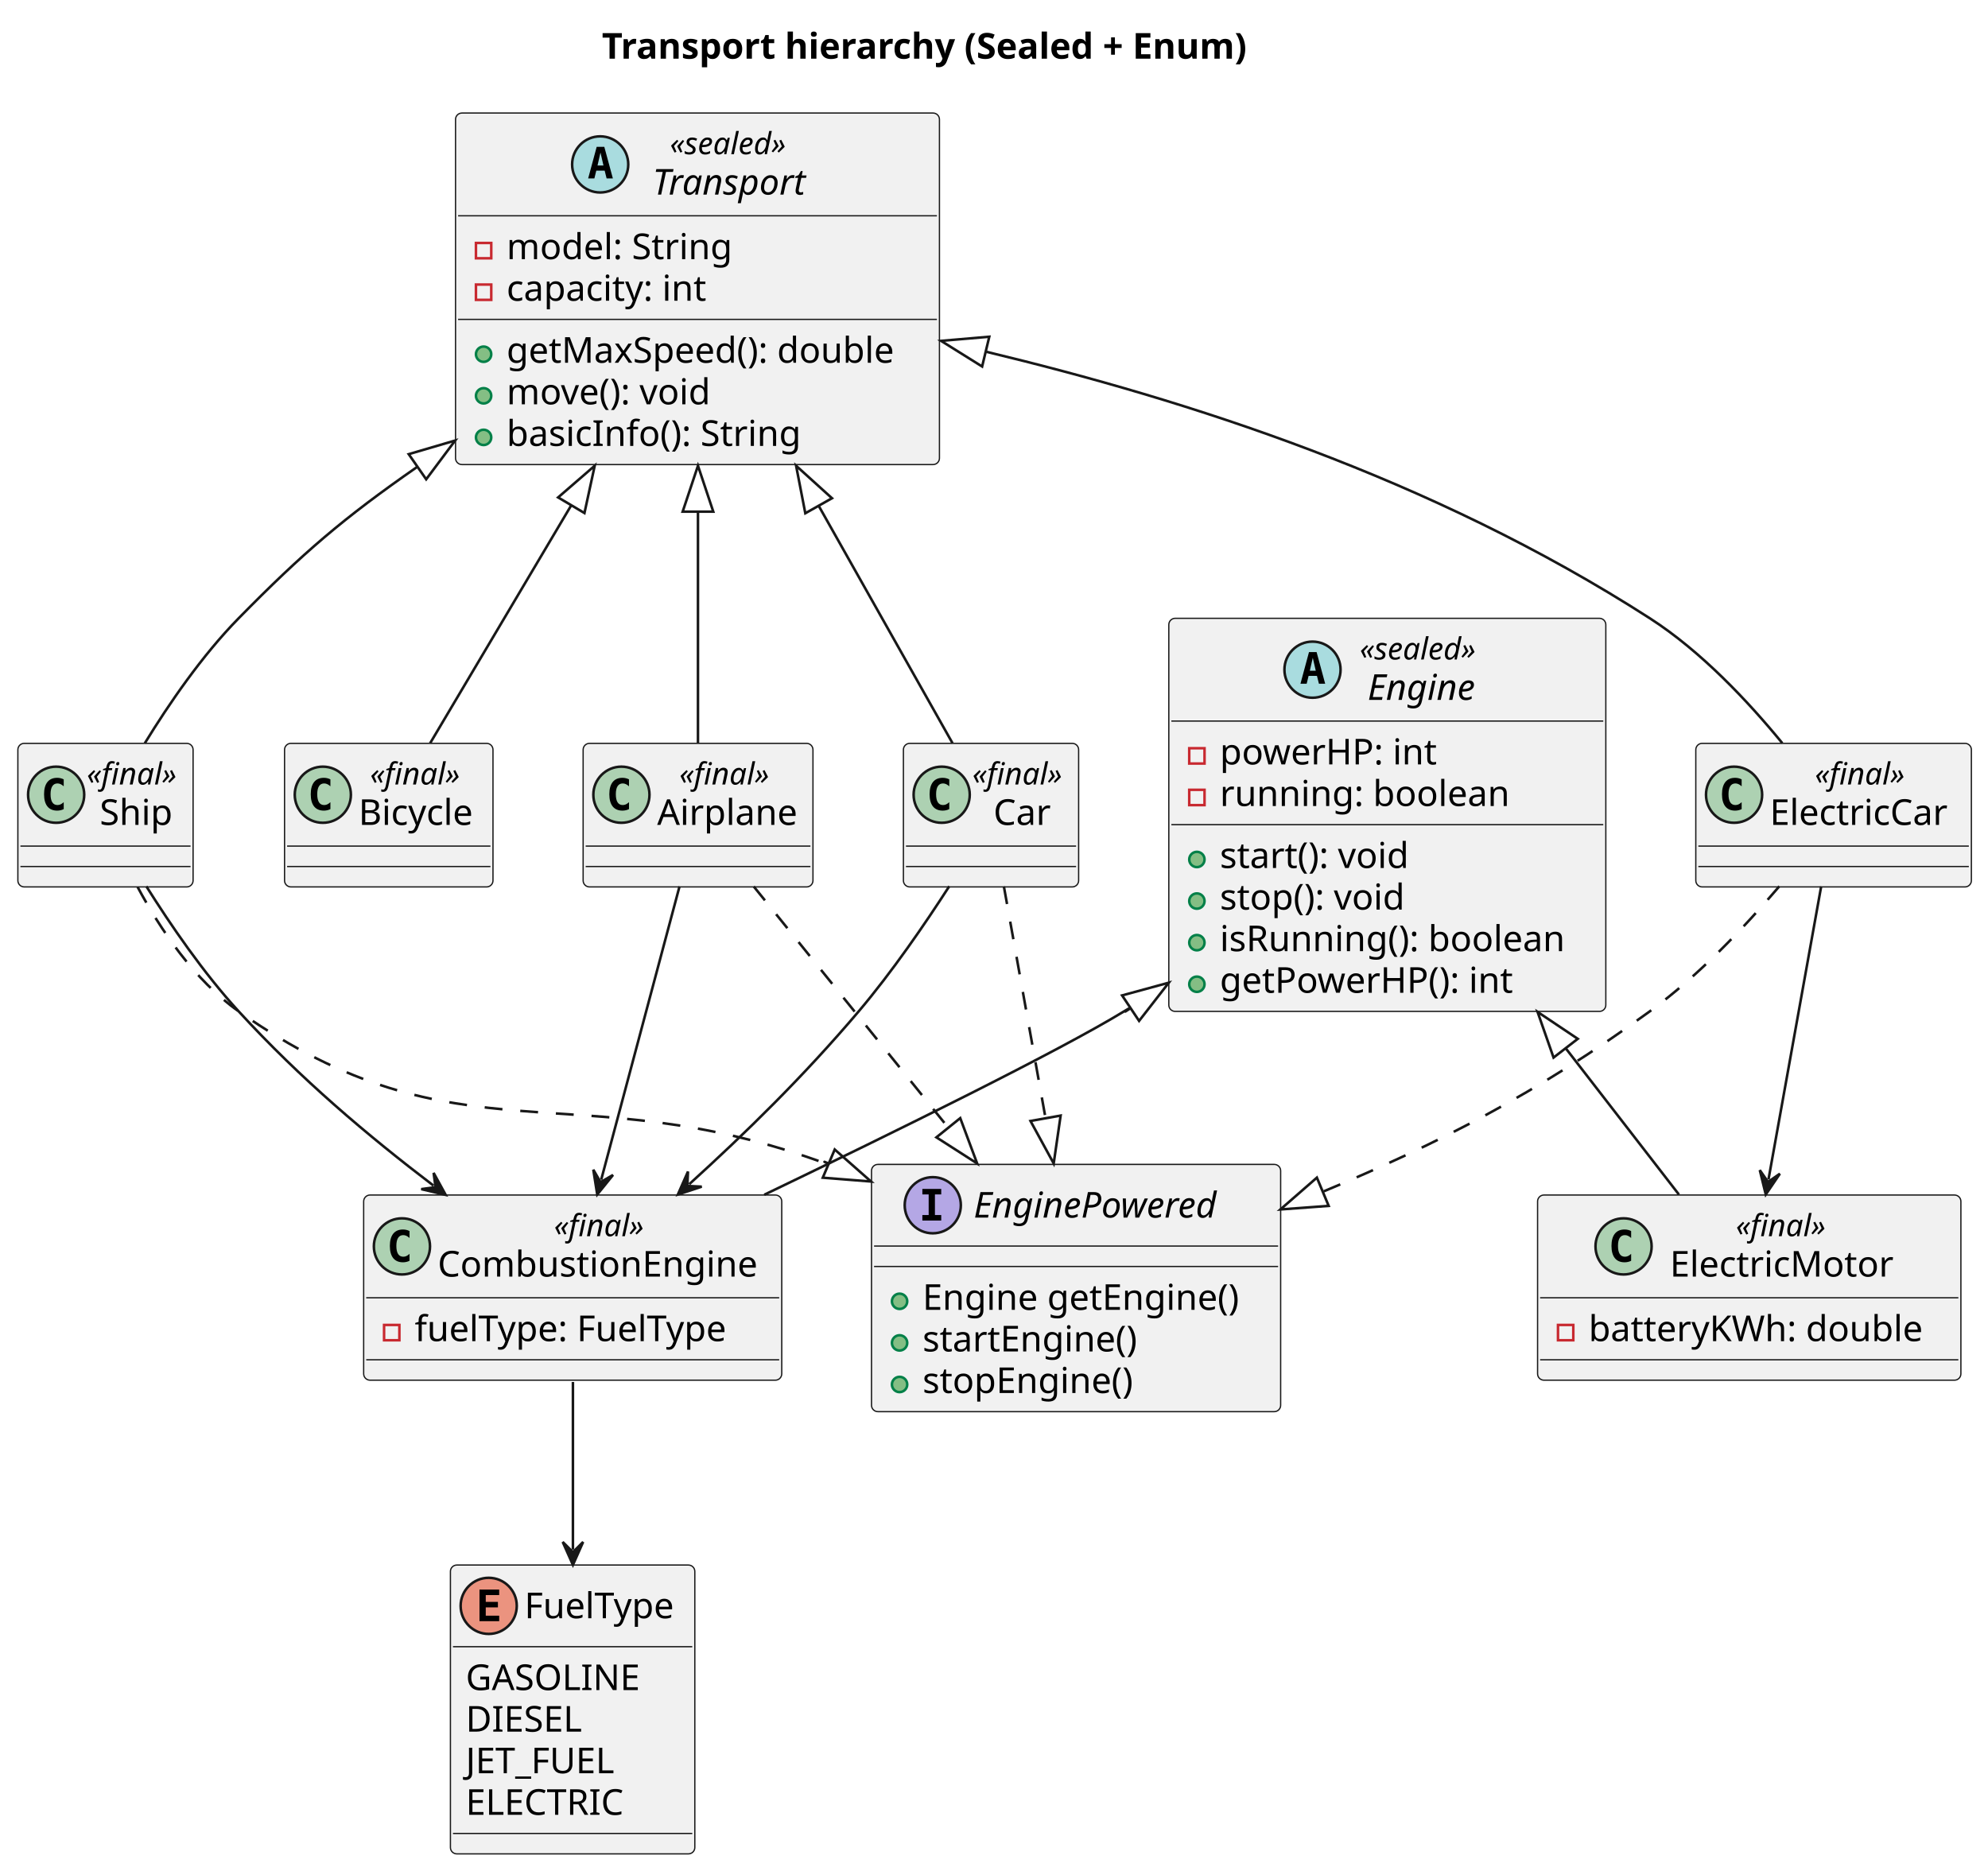
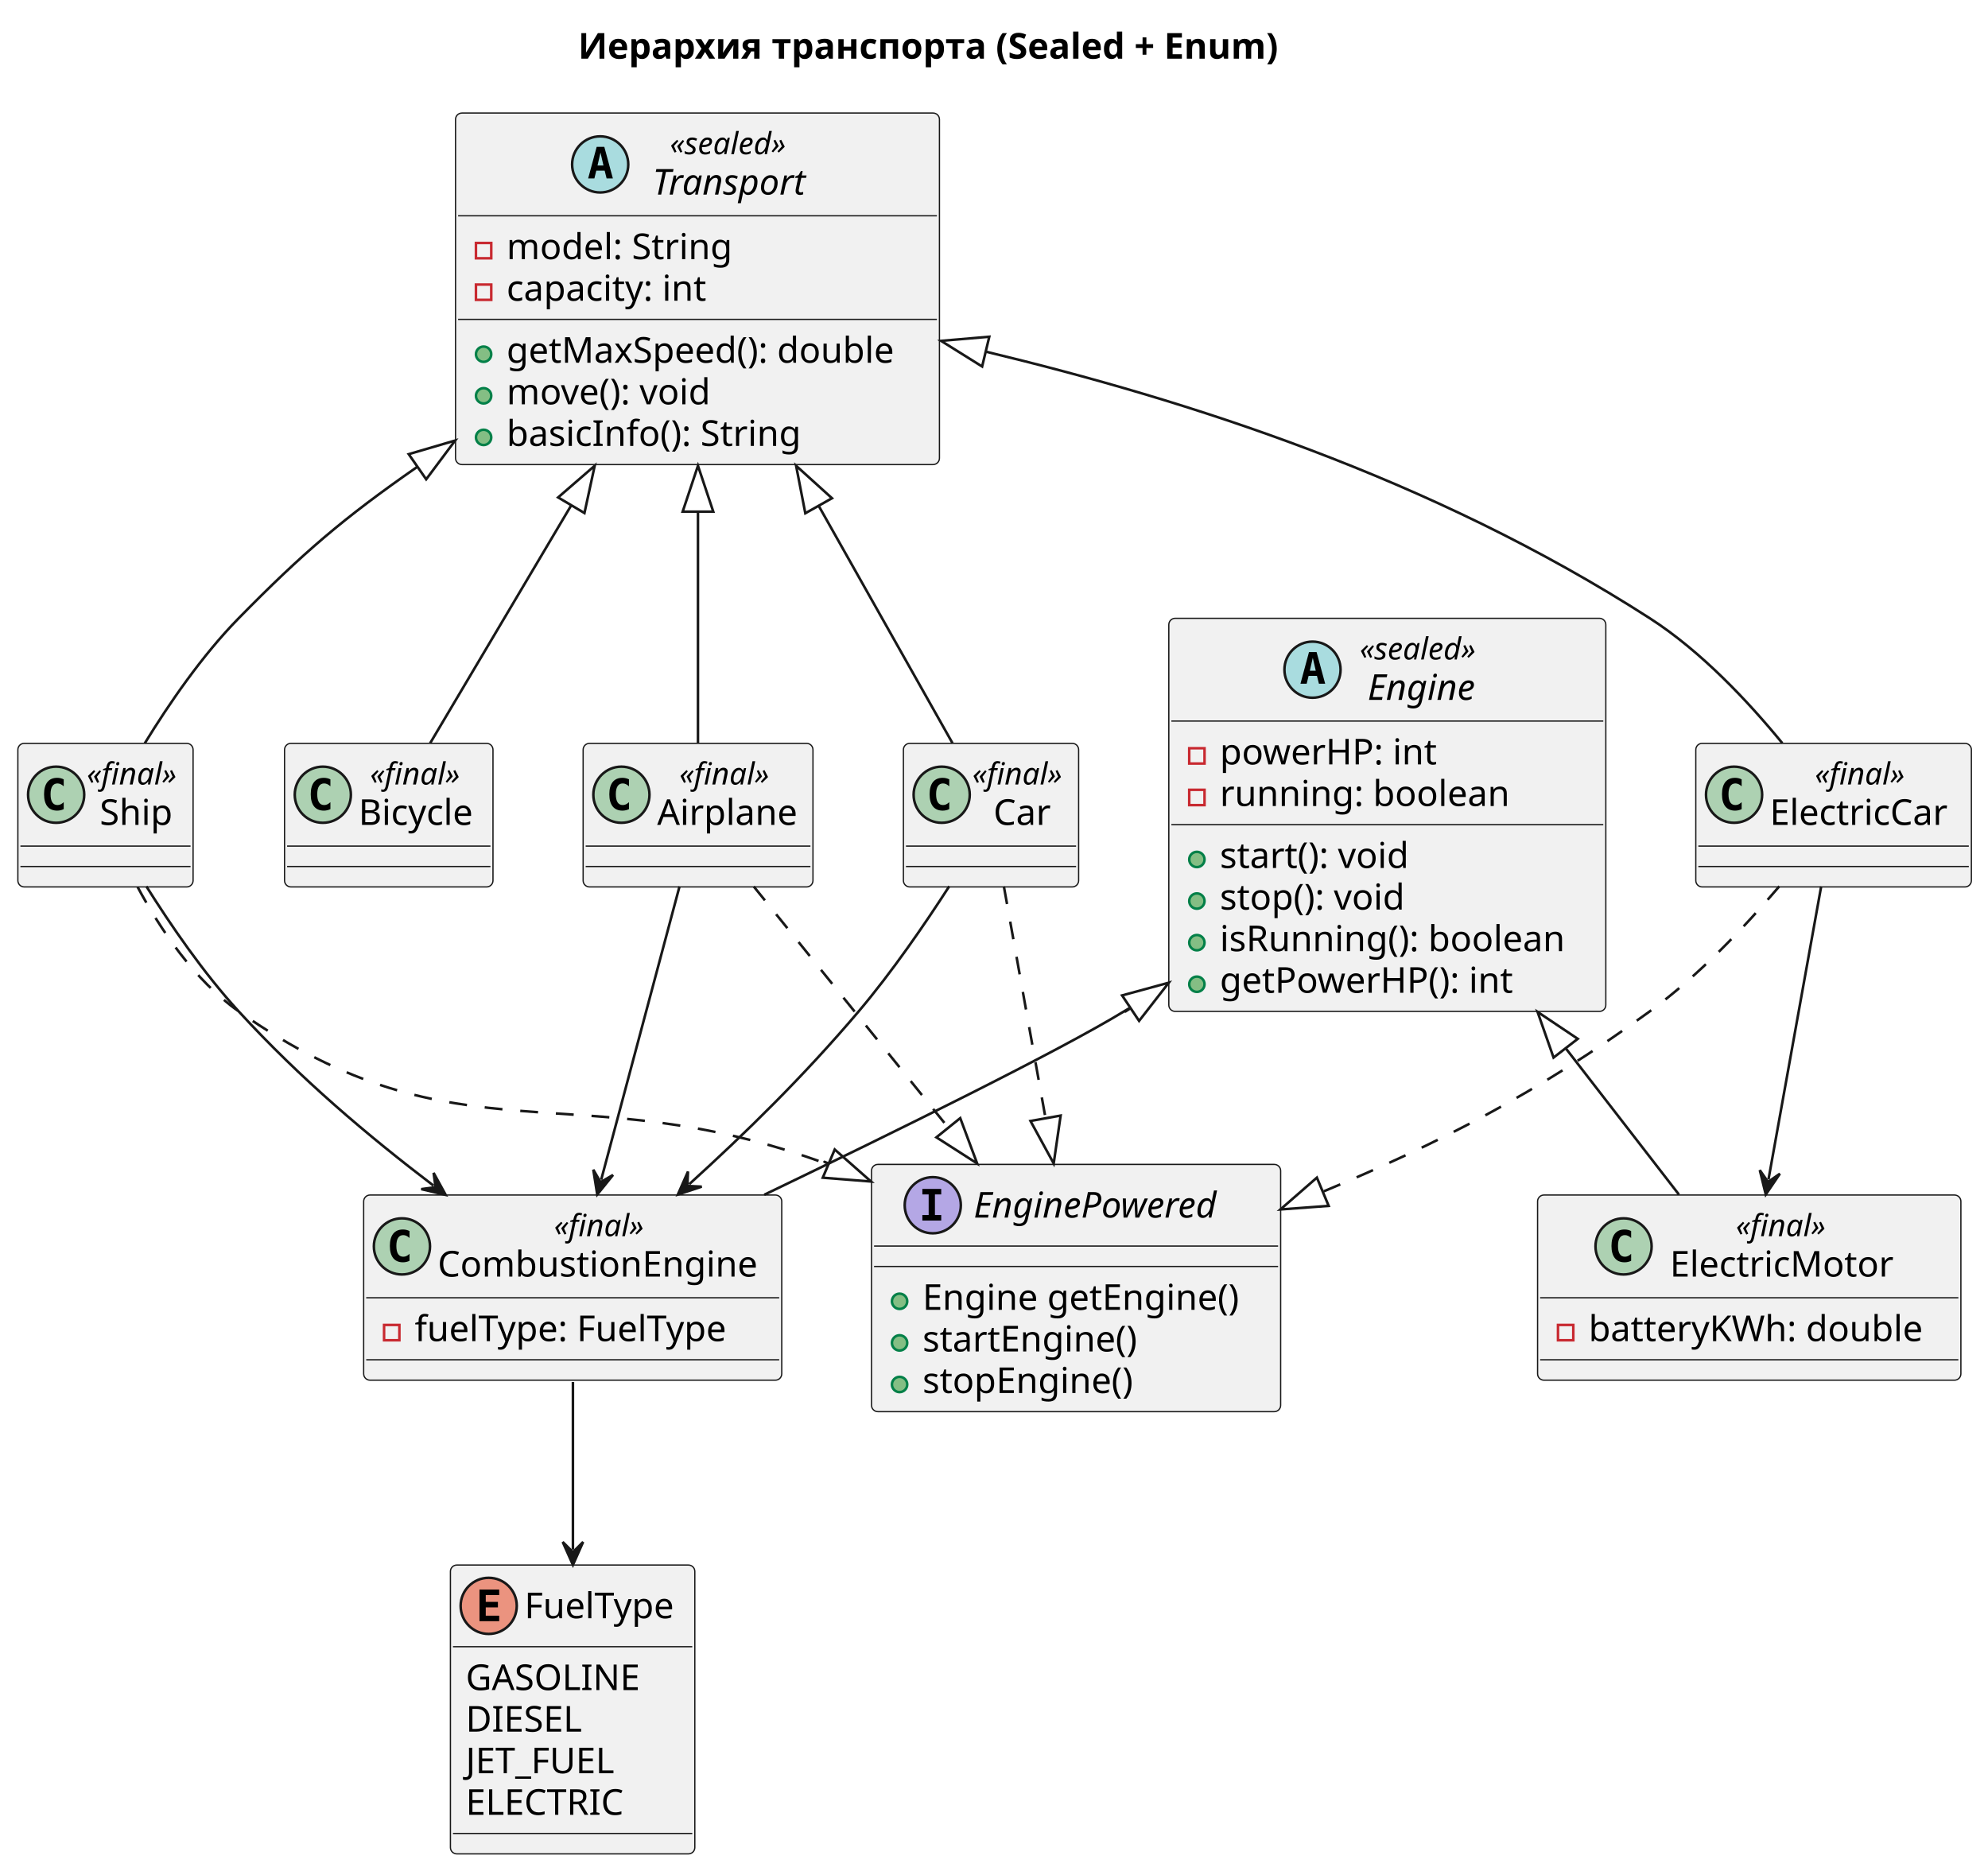
<svg xmlns="http://www.w3.org/2000/svg" contentStyleType="text/css" height="733px" preserveAspectRatio="none" style="width:779px;height:733px;background:#FFFFFF;" version="1.1" viewBox="0 0 779 733" width="779px" zoomAndPan="magnify">
  <defs />
  <g>
-     <text fill="#000000" font-family="sans-serif" font-size="14" font-weight="bold" lengthAdjust="spacing" textLength="293.795" x="235.847" y="22.995">Transport hierarchy (Sealed + Enum)</text>
+     <text fill="#000000" font-family="sans-serif" font-size="14" font-weight="bold" lengthAdjust="spacing" textLength="312.409" x="226.54" y="22.995">Иерархия транспорта (Sealed + Enum)</text>
    <g id="elem_EnginePowered">
      <rect codeLine="3" fill="#F1F1F1" height="96.891" id="EnginePowered" rx="2.5" ry="2.5" style="stroke:#181818;stroke-width:0.5;" width="160.326" x="341.5" y="456.297" />
      <ellipse cx="365.508" cy="472.297" fill="#B4A7E5" rx="11" ry="11" style="stroke:#181818;stroke-width:1.0;" />
      <path d="M361.43,468.062 L361.43,465.906 L368.82,465.906 L368.82,468.062 L366.352,468.062 L366.352,476.141 L368.82,476.141 L368.82,478.297 L361.43,478.297 L361.43,476.141 L363.899,476.141 L363.899,468.062 L361.43,468.062 Z " fill="#000000" />
      <text fill="#000000" font-family="sans-serif" font-size="14" font-style="italic" lengthAdjust="spacing" textLength="108.309" x="381.51" y="477.144">EnginePowered</text>
      <line style="stroke:#181818;stroke-width:0.5;" x1="342.5" x2="500.826" y1="488.297" y2="488.297" />
      <line style="stroke:#181818;stroke-width:0.5;" x1="342.5" x2="500.826" y1="496.297" y2="496.297" />
      <ellipse cx="352.5" cy="509.945" fill="#84BE84" rx="3" ry="3" style="stroke:#038048;stroke-width:1.0;" />
      <text fill="#000000" font-family="sans-serif" font-size="14" lengthAdjust="spacing" textLength="134.326" x="361.5" y="513.292">Engine getEngine()</text>
      <ellipse cx="352.5" cy="526.242" fill="#84BE84" rx="3" ry="3" style="stroke:#038048;stroke-width:1.0;" />
      <text fill="#000000" font-family="sans-serif" font-size="14" lengthAdjust="spacing" textLength="91.513" x="361.5" y="529.589">startEngine()</text>
      <ellipse cx="352.5" cy="542.539" fill="#84BE84" rx="3" ry="3" style="stroke:#038048;stroke-width:1.0;" />
      <text fill="#000000" font-family="sans-serif" font-size="14" lengthAdjust="spacing" textLength="89.141" x="361.5" y="545.886">stopEngine()</text>
    </g>
    <g id="elem_FuelType">
      <rect codeLine="9" fill="#F1F1F1" height="113.188" id="FuelType" rx="2.5" ry="2.5" style="stroke:#181818;stroke-width:0.5;" width="95.766" x="176.5" y="613.297" />
      <ellipse cx="191.5" cy="629.297" fill="#EB937F" rx="11" ry="11" style="stroke:#181818;stroke-width:1.0;" />
      <path d="M195.609,635.297 L187.891,635.297 L187.891,622.906 L195.609,622.906 L195.609,625.062 L190.344,625.062 L190.344,627.734 L195.109,627.734 L195.109,629.891 L190.344,629.891 L190.344,633.141 L195.609,633.141 L195.609,635.297 Z " fill="#000000" />
      <text fill="#000000" font-family="sans-serif" font-size="14" lengthAdjust="spacing" textLength="63.766" x="205.5" y="634.144">FuelType</text>
      <line style="stroke:#181818;stroke-width:0.5;" x1="177.5" x2="271.266" y1="645.297" y2="645.297" />
      <text fill="#000000" font-family="sans-serif" font-size="14" lengthAdjust="spacing" textLength="71.579" x="182.5" y="662.292">GASOLINE</text>
      <text fill="#000000" font-family="sans-serif" font-size="14" lengthAdjust="spacing" textLength="49.287" x="182.5" y="678.589">DIESEL</text>
      <text fill="#000000" font-family="sans-serif" font-size="14" lengthAdjust="spacing" textLength="63.472" x="182.5" y="694.886">JET_FUEL</text>
      <text fill="#000000" font-family="sans-serif" font-size="14" lengthAdjust="spacing" textLength="67.45" x="182.5" y="711.183">ELECTRIC</text>
      <line style="stroke:#181818;stroke-width:0.5;" x1="177.5" x2="271.266" y1="718.484" y2="718.484" />
    </g>
    <g id="elem_Transport">
      <rect codeLine="16" fill="#F1F1F1" height="137.75" id="Transport" rx="2.5" ry="2.5" style="stroke:#181818;stroke-width:0.5;" width="189.625" x="178.5" y="44.297" />
      <ellipse cx="235.187" cy="64.43" fill="#A9DCDF" rx="11" ry="11" style="stroke:#181818;stroke-width:1.0;" />
      <path d="M235.296,59.773 L234.14,64.852 L236.468,64.852 L235.296,59.773 Z M233.812,57.539 L236.796,57.539 L240.156,69.93 L237.703,69.93 L236.937,66.867 L233.656,66.867 L232.906,69.93 L230.468,69.93 L233.812,57.539 Z " fill="#000000" />
      <text fill="#000000" font-family="sans-serif" font-size="12" font-style="italic" lengthAdjust="spacing" textLength="54.135" x="262.495" y="60.435">«sealed»</text>
      <text fill="#000000" font-family="sans-serif" font-size="14" font-style="italic" lengthAdjust="spacing" textLength="67.751" x="255.687" y="76.261">Transport</text>
      <line style="stroke:#181818;stroke-width:0.5;" x1="179.5" x2="367.125" y1="84.562" y2="84.562" />
      <rect fill="none" height="6" style="stroke:#C82930;stroke-width:1.0;" width="6" x="186.5" y="95.211" />
      <text fill="#000000" font-family="sans-serif" font-size="14" lengthAdjust="spacing" textLength="94.541" x="198.5" y="101.558">model: String</text>
      <rect fill="none" height="6" style="stroke:#C82930;stroke-width:1.0;" width="6" x="186.5" y="111.508" />
      <text fill="#000000" font-family="sans-serif" font-size="14" lengthAdjust="spacing" textLength="86.522" x="198.5" y="117.855">capacity: int</text>
      <line style="stroke:#181818;stroke-width:0.5;" x1="179.5" x2="367.125" y1="125.156" y2="125.156" />
      <ellipse cx="189.5" cy="138.805" fill="#84BE84" rx="3" ry="3" style="stroke:#038048;stroke-width:1.0;" />
      <text fill="#000000" font-family="sans-serif" font-size="14" lengthAdjust="spacing" textLength="163.625" x="198.5" y="142.151">getMaxSpeed(): double</text>
      <ellipse cx="189.5" cy="155.102" fill="#84BE84" rx="3" ry="3" style="stroke:#038048;stroke-width:1.0;" />
      <text fill="#000000" font-family="sans-serif" font-size="14" lengthAdjust="spacing" textLength="88.819" x="198.5" y="158.448">move(): void</text>
      <ellipse cx="189.5" cy="171.398" fill="#84BE84" rx="3" ry="3" style="stroke:#038048;stroke-width:1.0;" />
      <text fill="#000000" font-family="sans-serif" font-size="14" lengthAdjust="spacing" textLength="124.715" x="198.5" y="174.745">basicInfo(): String</text>
    </g>
    <g id="elem_Engine">
      <rect codeLine="24" fill="#F1F1F1" height="154.047" id="Engine" rx="2.5" ry="2.5" style="stroke:#181818;stroke-width:0.5;" width="171.243" x="458" y="242.297" />
      <ellipse cx="514.304" cy="262.43" fill="#A9DCDF" rx="11" ry="11" style="stroke:#181818;stroke-width:1.0;" />
      <path d="M514.414,257.773 L513.257,262.852 L515.585,262.852 L514.414,257.773 Z M512.929,255.539 L515.914,255.539 L519.273,267.93 L516.82,267.93 L516.054,264.867 L512.773,264.867 L512.023,267.93 L509.585,267.93 L512.929,255.539 Z " fill="#000000" />
      <text fill="#000000" font-family="sans-serif" font-size="12" font-style="italic" lengthAdjust="spacing" textLength="54.135" x="532.804" y="258.435">«sealed»</text>
      <text fill="#000000" font-family="sans-serif" font-size="14" font-style="italic" lengthAdjust="spacing" textLength="47.981" x="535.881" y="274.261">Engine</text>
      <line style="stroke:#181818;stroke-width:0.5;" x1="459" x2="628.243" y1="282.562" y2="282.562" />
      <rect fill="none" height="6" style="stroke:#C82930;stroke-width:1.0;" width="6" x="466" y="293.211" />
      <text fill="#000000" font-family="sans-serif" font-size="14" lengthAdjust="spacing" textLength="89.66" x="478" y="299.558">powerHP: int</text>
      <rect fill="none" height="6" style="stroke:#C82930;stroke-width:1.0;" width="6" x="466" y="309.508" />
      <text fill="#000000" font-family="sans-serif" font-size="14" lengthAdjust="spacing" textLength="119.164" x="478" y="315.854">running: boolean</text>
      <line style="stroke:#181818;stroke-width:0.5;" x1="459" x2="628.243" y1="323.156" y2="323.156" />
      <ellipse cx="469" cy="336.805" fill="#84BE84" rx="3" ry="3" style="stroke:#038048;stroke-width:1.0;" />
      <text fill="#000000" font-family="sans-serif" font-size="14" lengthAdjust="spacing" textLength="82.325" x="478" y="340.151">start(): void</text>
      <ellipse cx="469" cy="353.102" fill="#84BE84" rx="3" ry="3" style="stroke:#038048;stroke-width:1.0;" />
      <text fill="#000000" font-family="sans-serif" font-size="14" lengthAdjust="spacing" textLength="79.953" x="478" y="356.448">stop(): void</text>
      <ellipse cx="469" cy="369.398" fill="#84BE84" rx="3" ry="3" style="stroke:#038048;stroke-width:1.0;" />
      <text fill="#000000" font-family="sans-serif" font-size="14" lengthAdjust="spacing" textLength="145.243" x="478" y="372.745">isRunning(): boolean</text>
      <ellipse cx="469" cy="385.695" fill="#84BE84" rx="3" ry="3" style="stroke:#038048;stroke-width:1.0;" />
      <text fill="#000000" font-family="sans-serif" font-size="14" lengthAdjust="spacing" textLength="123.129" x="478" y="389.042">getPowerHP(): int</text>
    </g>
    <g id="elem_CombustionEngine">
      <rect codeLine="33" fill="#F1F1F1" height="72.562" id="CombustionEngine" rx="2.5" ry="2.5" style="stroke:#181818;stroke-width:0.5;" width="163.831" x="142.5" y="468.297" />
      <ellipse cx="157.5" cy="488.43" fill="#ADD1B2" rx="11" ry="11" style="stroke:#181818;stroke-width:1.0;" />
      <path d="M160.469,494.07 Q159.891,494.367 159.25,494.508 Q158.609,494.664 157.906,494.664 Q155.406,494.664 154.078,493.023 Q152.766,491.367 152.766,488.242 Q152.766,485.117 154.078,483.461 Q155.406,481.805 157.906,481.805 Q158.609,481.805 159.25,481.961 Q159.906,482.117 160.469,482.414 L160.469,485.133 Q159.844,484.555 159.25,484.289 Q158.656,484.008 158.031,484.008 Q156.688,484.008 156,485.086 Q155.312,486.148 155.312,488.242 Q155.312,490.336 156,491.414 Q156.688,492.477 158.031,492.477 Q158.656,492.477 159.25,492.211 Q159.844,491.93 160.469,491.352 L160.469,494.07 Z " fill="#000000" />
      <text fill="#000000" font-family="sans-serif" font-size="12" font-style="italic" lengthAdjust="spacing" textLength="40.664" x="217.083" y="484.435">«final»</text>
      <text fill="#000000" font-family="sans-serif" font-size="14" lengthAdjust="spacing" textLength="131.831" x="171.5" y="500.261">CombustionEngine</text>
      <line style="stroke:#181818;stroke-width:0.5;" x1="143.5" x2="305.331" y1="508.562" y2="508.562" />
      <rect fill="none" height="6" style="stroke:#C82930;stroke-width:1.0;" width="6" x="150.5" y="519.211" />
      <text fill="#000000" font-family="sans-serif" font-size="14" lengthAdjust="spacing" textLength="133.574" x="162.5" y="525.558">fuelType: FuelType</text>
      <line style="stroke:#181818;stroke-width:0.5;" x1="143.5" x2="305.331" y1="532.859" y2="532.859" />
    </g>
    <g id="elem_ElectricMotor">
      <rect codeLine="37" fill="#F1F1F1" height="72.562" id="ElectricMotor" rx="2.5" ry="2.5" style="stroke:#181818;stroke-width:0.5;" width="165.877" x="602.5" y="468.297" />
      <ellipse cx="636.195" cy="488.43" fill="#ADD1B2" rx="11" ry="11" style="stroke:#181818;stroke-width:1.0;" />
      <path d="M639.163,494.07 Q638.585,494.367 637.945,494.508 Q637.304,494.664 636.601,494.664 Q634.101,494.664 632.773,493.023 Q631.46,491.367 631.46,488.242 Q631.46,485.117 632.773,483.461 Q634.101,481.805 636.601,481.805 Q637.304,481.805 637.945,481.961 Q638.601,482.117 639.163,482.414 L639.163,485.133 Q638.538,484.555 637.945,484.289 Q637.351,484.008 636.726,484.008 Q635.382,484.008 634.695,485.086 Q634.007,486.148 634.007,488.242 Q634.007,490.336 634.695,491.414 Q635.382,492.477 636.726,492.477 Q637.351,492.477 637.945,492.211 Q638.538,491.93 639.163,491.352 L639.163,494.07 Z " fill="#000000" />
      <text fill="#000000" font-family="sans-serif" font-size="12" font-style="italic" lengthAdjust="spacing" textLength="40.664" x="680.184" y="484.435">«final»</text>
      <text fill="#000000" font-family="sans-serif" font-size="14" lengthAdjust="spacing" textLength="92.333" x="654.349" y="500.261">ElectricMotor</text>
      <line style="stroke:#181818;stroke-width:0.5;" x1="603.5" x2="767.377" y1="508.562" y2="508.562" />
      <rect fill="none" height="6" style="stroke:#C82930;stroke-width:1.0;" width="6" x="610.5" y="519.211" />
      <text fill="#000000" font-family="sans-serif" font-size="14" lengthAdjust="spacing" textLength="139.877" x="622.5" y="525.558">batteryKWh: double</text>
      <line style="stroke:#181818;stroke-width:0.5;" x1="603.5" x2="767.377" y1="532.859" y2="532.859" />
    </g>
    <g id="elem_Car">
      <rect codeLine="41" fill="#F1F1F1" height="56.266" id="Car" rx="2.5" ry="2.5" style="stroke:#181818;stroke-width:0.5;" width="68.664" x="354" y="291.297" />
      <ellipse cx="369" cy="311.43" fill="#ADD1B2" rx="11" ry="11" style="stroke:#181818;stroke-width:1.0;" />
      <path d="M371.969,317.07 Q371.391,317.367 370.75,317.508 Q370.109,317.664 369.406,317.664 Q366.906,317.664 365.578,316.023 Q364.266,314.367 364.266,311.242 Q364.266,308.117 365.578,306.461 Q366.906,304.805 369.406,304.805 Q370.109,304.805 370.75,304.961 Q371.406,305.117 371.969,305.414 L371.969,308.133 Q371.344,307.555 370.75,307.289 Q370.156,307.008 369.531,307.008 Q368.188,307.008 367.5,308.086 Q366.812,309.148 366.812,311.242 Q366.812,313.336 367.5,314.414 Q368.188,315.477 369.531,315.477 Q370.156,315.477 370.75,315.211 Q371.344,314.93 371.969,314.352 L371.969,317.07 Z " fill="#000000" />
      <text fill="#000000" font-family="sans-serif" font-size="12" font-style="italic" lengthAdjust="spacing" textLength="40.664" x="381" y="307.435">«final»</text>
      <text fill="#000000" font-family="sans-serif" font-size="14" lengthAdjust="spacing" textLength="24.11" x="389.277" y="323.261">Car</text>
      <line style="stroke:#181818;stroke-width:0.5;" x1="355" x2="421.664" y1="331.562" y2="331.562" />
      <line style="stroke:#181818;stroke-width:0.5;" x1="355" x2="421.664" y1="339.562" y2="339.562" />
    </g>
    <g id="elem_ElectricCar">
      <rect codeLine="42" fill="#F1F1F1" height="56.266" id="ElectricCar" rx="2.5" ry="2.5" style="stroke:#181818;stroke-width:0.5;" width="107.988" x="664.5" y="291.297" />
      <ellipse cx="679.5" cy="311.43" fill="#ADD1B2" rx="11" ry="11" style="stroke:#181818;stroke-width:1.0;" />
      <path d="M682.469,317.07 Q681.891,317.367 681.25,317.508 Q680.609,317.664 679.906,317.664 Q677.406,317.664 676.078,316.023 Q674.766,314.367 674.766,311.242 Q674.766,308.117 676.078,306.461 Q677.406,304.805 679.906,304.805 Q680.609,304.805 681.25,304.961 Q681.906,305.117 682.469,305.414 L682.469,308.133 Q681.844,307.555 681.25,307.289 Q680.656,307.008 680.031,307.008 Q678.688,307.008 678,308.086 Q677.312,309.148 677.312,311.242 Q677.312,313.336 678,314.414 Q678.688,315.477 680.031,315.477 Q680.656,315.477 681.25,315.211 Q681.844,314.93 682.469,314.352 L682.469,317.07 Z " fill="#000000" />
      <text fill="#000000" font-family="sans-serif" font-size="12" font-style="italic" lengthAdjust="spacing" textLength="40.664" x="711.162" y="307.435">«final»</text>
      <text fill="#000000" font-family="sans-serif" font-size="14" lengthAdjust="spacing" textLength="75.988" x="693.5" y="323.261">ElectricCar</text>
      <line style="stroke:#181818;stroke-width:0.5;" x1="665.5" x2="771.488" y1="331.562" y2="331.562" />
      <line style="stroke:#181818;stroke-width:0.5;" x1="665.5" x2="771.488" y1="339.562" y2="339.562" />
    </g>
    <g id="elem_Airplane">
      <rect codeLine="43" fill="#F1F1F1" height="56.266" id="Airplane" rx="2.5" ry="2.5" style="stroke:#181818;stroke-width:0.5;" width="90.064" x="228.5" y="291.297" />
      <ellipse cx="243.5" cy="311.43" fill="#ADD1B2" rx="11" ry="11" style="stroke:#181818;stroke-width:1.0;" />
      <path d="M246.469,317.07 Q245.891,317.367 245.25,317.508 Q244.609,317.664 243.906,317.664 Q241.406,317.664 240.078,316.023 Q238.766,314.367 238.766,311.242 Q238.766,308.117 240.078,306.461 Q241.406,304.805 243.906,304.805 Q244.609,304.805 245.25,304.961 Q245.906,305.117 246.469,305.414 L246.469,308.133 Q245.844,307.555 245.25,307.289 Q244.656,307.008 244.031,307.008 Q242.688,307.008 242,308.086 Q241.312,309.148 241.312,311.242 Q241.312,313.336 242,314.414 Q242.688,315.477 244.031,315.477 Q244.656,315.477 245.25,315.211 Q245.844,314.93 246.469,314.352 L246.469,317.07 Z " fill="#000000" />
      <text fill="#000000" font-family="sans-serif" font-size="12" font-style="italic" lengthAdjust="spacing" textLength="40.664" x="266.2" y="307.435">«final»</text>
      <text fill="#000000" font-family="sans-serif" font-size="14" lengthAdjust="spacing" textLength="58.065" x="257.5" y="323.261">Airplane</text>
      <line style="stroke:#181818;stroke-width:0.5;" x1="229.5" x2="317.565" y1="331.562" y2="331.562" />
      <line style="stroke:#181818;stroke-width:0.5;" x1="229.5" x2="317.565" y1="339.562" y2="339.562" />
    </g>
    <g id="elem_Ship">
      <rect codeLine="44" fill="#F1F1F1" height="56.266" id="Ship" rx="2.5" ry="2.5" style="stroke:#181818;stroke-width:0.5;" width="68.664" x="7" y="291.297" />
      <ellipse cx="22" cy="311.43" fill="#ADD1B2" rx="11" ry="11" style="stroke:#181818;stroke-width:1.0;" />
      <path d="M24.969,317.07 Q24.391,317.367 23.75,317.508 Q23.109,317.664 22.406,317.664 Q19.906,317.664 18.578,316.023 Q17.266,314.367 17.266,311.242 Q17.266,308.117 18.578,306.461 Q19.906,304.805 22.406,304.805 Q23.109,304.805 23.75,304.961 Q24.406,305.117 24.969,305.414 L24.969,308.133 Q24.344,307.555 23.75,307.289 Q23.156,307.008 22.531,307.008 Q21.188,307.008 20.5,308.086 Q19.812,309.148 19.812,311.242 Q19.812,313.336 20.5,314.414 Q21.188,315.477 22.531,315.477 Q23.156,315.477 23.75,315.211 Q24.344,314.93 24.969,314.352 L24.969,317.07 Z " fill="#000000" />
      <text fill="#000000" font-family="sans-serif" font-size="12" font-style="italic" lengthAdjust="spacing" textLength="40.664" x="34" y="307.435">«final»</text>
      <text fill="#000000" font-family="sans-serif" font-size="14" lengthAdjust="spacing" textLength="30.536" x="39.064" y="323.261">Ship</text>
      <line style="stroke:#181818;stroke-width:0.5;" x1="8" x2="74.664" y1="331.562" y2="331.562" />
      <line style="stroke:#181818;stroke-width:0.5;" x1="8" x2="74.664" y1="339.562" y2="339.562" />
    </g>
    <g id="elem_Bicycle">
      <rect codeLine="45" fill="#F1F1F1" height="56.266" id="Bicycle" rx="2.5" ry="2.5" style="stroke:#181818;stroke-width:0.5;" width="81.677" x="111.5" y="291.297" />
      <ellipse cx="126.5" cy="311.43" fill="#ADD1B2" rx="11" ry="11" style="stroke:#181818;stroke-width:1.0;" />
      <path d="M129.469,317.07 Q128.891,317.367 128.25,317.508 Q127.609,317.664 126.906,317.664 Q124.406,317.664 123.078,316.023 Q121.766,314.367 121.766,311.242 Q121.766,308.117 123.078,306.461 Q124.406,304.805 126.906,304.805 Q127.609,304.805 128.25,304.961 Q128.906,305.117 129.469,305.414 L129.469,308.133 Q128.844,307.555 128.25,307.289 Q127.656,307.008 127.031,307.008 Q125.688,307.008 125,308.086 Q124.312,309.148 124.312,311.242 Q124.312,313.336 125,314.414 Q125.688,315.477 127.031,315.477 Q127.656,315.477 128.25,315.211 Q128.844,314.93 129.469,314.352 L129.469,317.07 Z " fill="#000000" />
      <text fill="#000000" font-family="sans-serif" font-size="12" font-style="italic" lengthAdjust="spacing" textLength="40.664" x="145.006" y="307.435">«final»</text>
      <text fill="#000000" font-family="sans-serif" font-size="14" lengthAdjust="spacing" textLength="49.677" x="140.5" y="323.261">Bicycle</text>
      <line style="stroke:#181818;stroke-width:0.5;" x1="112.5" x2="192.177" y1="331.562" y2="331.562" />
      <line style="stroke:#181818;stroke-width:0.5;" x1="112.5" x2="192.177" y1="339.562" y2="339.562" />
    </g>
    <g id="link_Transport_Car">
      <path codeLine="47" d="M320.789,198.187 C341.75,235.367 357.68,263.627 373.24,291.227 " fill="none" id="Transport-backto-Car" style="stroke:#181818;stroke-width:1.0;" />
      <polygon fill="none" points="311.95,182.507,315.563,201.133,326.016,195.24,311.95,182.507" style="stroke:#181818;stroke-width:1.0;" />
    </g>
    <g id="link_Transport_ElectricCar">
      <path codeLine="48" d="M386.25,137.791 C465.16,156.791 560.41,186.937 646.5,242.297 C666.68,255.277 685.19,275.077 698.39,291.207 " fill="none" id="Transport-backto-ElectricCar" style="stroke:#181818;stroke-width:1.0;" />
      <polygon fill="none" points="368.75,133.577,384.845,143.624,387.654,131.957,368.75,133.577" style="stroke:#181818;stroke-width:1.0;" />
    </g>
    <g id="link_Transport_Airplane">
      <path codeLine="49" d="M273.5,200.507 C273.5,237.687 273.5,263.627 273.5,291.227 " fill="none" id="Transport-backto-Airplane" style="stroke:#181818;stroke-width:1.0;" />
      <polygon fill="none" points="273.5,182.507,267.5,200.507,279.5,200.507,273.5,182.507" style="stroke:#181818;stroke-width:1.0;" />
    </g>
    <g id="link_Transport_Ship">
      <path codeLine="50" d="M163.577,182.897 C134.618,203.017 118.62,216.717 93.5,242.297 C79.16,256.897 66.16,275.897 56.75,291.247 " fill="none" id="Transport-backto-Ship" style="stroke:#181818;stroke-width:1.0;" />
      <polygon fill="none" points="178.36,172.627,160.154,177.97,167.001,187.825,178.36,172.627" style="stroke:#181818;stroke-width:1.0;" />
    </g>
    <g id="link_Transport_Bicycle">
      <path codeLine="51" d="M223.858,197.989 C201.808,235.169 184.93,263.627 168.56,291.227 " fill="none" id="Transport-backto-Bicycle" style="stroke:#181818;stroke-width:1.0;" />
      <polygon fill="none" points="233.04,182.507,218.697,194.928,229.019,201.049,233.04,182.507" style="stroke:#181818;stroke-width:1.0;" />
    </g>
    <g id="link_Engine_CombustionEngine">
      <path codeLine="53" d="M443.023,395.072 C437.173,398.971 446.28,392.757 440.5,396.297 C415.08,411.837 351.22,443.297 299.48,468.187 " fill="none" id="Engine-backto-CombustionEngine" style="stroke:#181818;stroke-width:1.0;" />
      <polygon fill="none" points="458,385.087,439.695,390.079,446.351,400.064,458,385.087" style="stroke:#181818;stroke-width:1.0;" />
    </g>
    <g id="link_Engine_ElectricMotor">
      <path codeLine="54" d="M613.506,410.762 C632.706,435.572 642.1,447.717 657.88,468.097 " fill="none" id="Engine-backto-ElectricMotor" style="stroke:#181818;stroke-width:1.0;" />
      <polygon fill="none" points="602.49,396.527,608.761,414.434,618.251,407.09,602.49,396.527" style="stroke:#181818;stroke-width:1.0;" />
    </g>
    <g id="link_CombustionEngine_FuelType">
      <path codeLine="56" d="M224.5,541.567 C224.5,562.557 224.5,583.537 224.5,607.247 " fill="none" id="CombustionEngine-to-FuelType" style="stroke:#181818;stroke-width:1.0;" />
      <polygon fill="#181818" points="224.5,613.247,228.5,604.247,224.5,608.247,220.5,604.247,224.5,613.247" style="stroke:#181818;stroke-width:1.0;" />
    </g>
    <g id="link_Car_EnginePowered">
      <path codeLine="57" d="M393.37,347.377 C398.5,375.887 403.483,403.641 409.703,438.221 " fill="none" id="Car-to-EnginePowered" style="stroke:#181818;stroke-width:1.0;stroke-dasharray:7.0,7.0;" />
      <polygon fill="none" points="412.89,455.937,415.609,437.159,403.798,439.283,412.89,455.937" style="stroke:#181818;stroke-width:1.0;" />
    </g>
    <g id="link_ElectricCar_EnginePowered">
      <path codeLine="58" d="M697.23,347.307 C683.87,363.017 665.61,382.397 646.5,396.297 C602.13,428.587 563.152,448.316 518.332,467.016 " fill="none" id="ElectricCar-to-EnginePowered" style="stroke:#181818;stroke-width:1.0;stroke-dasharray:7.0,7.0;" />
      <polygon fill="none" points="501.72,473.947,520.642,472.553,516.022,461.478,501.72,473.947" style="stroke:#181818;stroke-width:1.0;" />
    </g>
    <g id="link_Airplane_EnginePowered">
      <path codeLine="59" d="M295.34,347.377 C318.33,375.887 343.71,407.346 371.6,441.926 " fill="none" id="Airplane-to-EnginePowered" style="stroke:#181818;stroke-width:1.0;stroke-dasharray:7.0,7.0;" />
      <polygon fill="none" points="382.9,455.937,376.27,438.159,366.93,445.693,382.9,455.937" style="stroke:#181818;stroke-width:1.0;" />
    </g>
    <g id="link_Ship_EnginePowered">
      <path codeLine="60" d="M53.93,347.607 C62.75,364.037 76.1,384.077 93.5,396.297 C180.29,457.277 225.03,419.457 324.5,456.297 C330.04,458.347 319.107,453.594 324.747,455.984 " fill="none" id="Ship-to-EnginePowered" style="stroke:#181818;stroke-width:1.0;stroke-dasharray:7.0,7.0;" />
      <polygon fill="none" points="341.32,463.007,327.088,450.459,322.406,461.508,341.32,463.007" style="stroke:#181818;stroke-width:1.0;" />
    </g>
    <g id="link_Car_CombustionEngine">
      <path codeLine="62" d="M371.97,347.297 C362.32,362.277 349.52,380.927 336.5,396.297 C314.81,421.897 292.161,443.992 270.061,464.072 " fill="none" id="Car-to-CombustionEngine" style="stroke:#181818;stroke-width:1.0;" />
      <polygon fill="#181818" points="265.62,468.107,274.971,465.015,269.321,464.745,269.591,459.094,265.62,468.107" style="stroke:#181818;stroke-width:1.0;" />
    </g>
    <g id="link_ElectricCar_ElectricMotor">
      <path codeLine="63" d="M713.63,347.377 C707.88,379.377 699.342,426.832 692.982,462.192 " fill="none" id="ElectricCar-to-ElectricMotor" style="stroke:#181818;stroke-width:1.0;" />
      <polygon fill="#181818" points="691.92,468.097,697.45,459.947,692.805,463.176,689.576,458.531,691.92,468.097" style="stroke:#181818;stroke-width:1.0;" />
    </g>
    <g id="link_Airplane_CombustionEngine">
      <path codeLine="64" d="M266.27,347.377 C257.72,379.377 245.029,426.94 235.579,462.3 " fill="none" id="Airplane-to-CombustionEngine" style="stroke:#181818;stroke-width:1.0;" />
      <polygon fill="#181818" points="234.03,468.097,240.218,460.435,235.321,463.266,232.489,458.369,234.03,468.097" style="stroke:#181818;stroke-width:1.0;" />
    </g>
    <g id="link_Ship_CombustionEngine">
      <path codeLine="65" d="M57.35,347.337 C66.88,362.507 79.78,381.327 93.5,396.297 C117.85,422.867 144.118,444.99 169.878,464.62 " fill="none" id="Ship-to-CombustionEngine" style="stroke:#181818;stroke-width:1.0;" />
      <polygon fill="#181818" points="174.65,468.257,169.916,459.62,170.673,465.226,165.067,465.983,174.65,468.257" style="stroke:#181818;stroke-width:1.0;" />
    </g>
  </g>
</svg>
